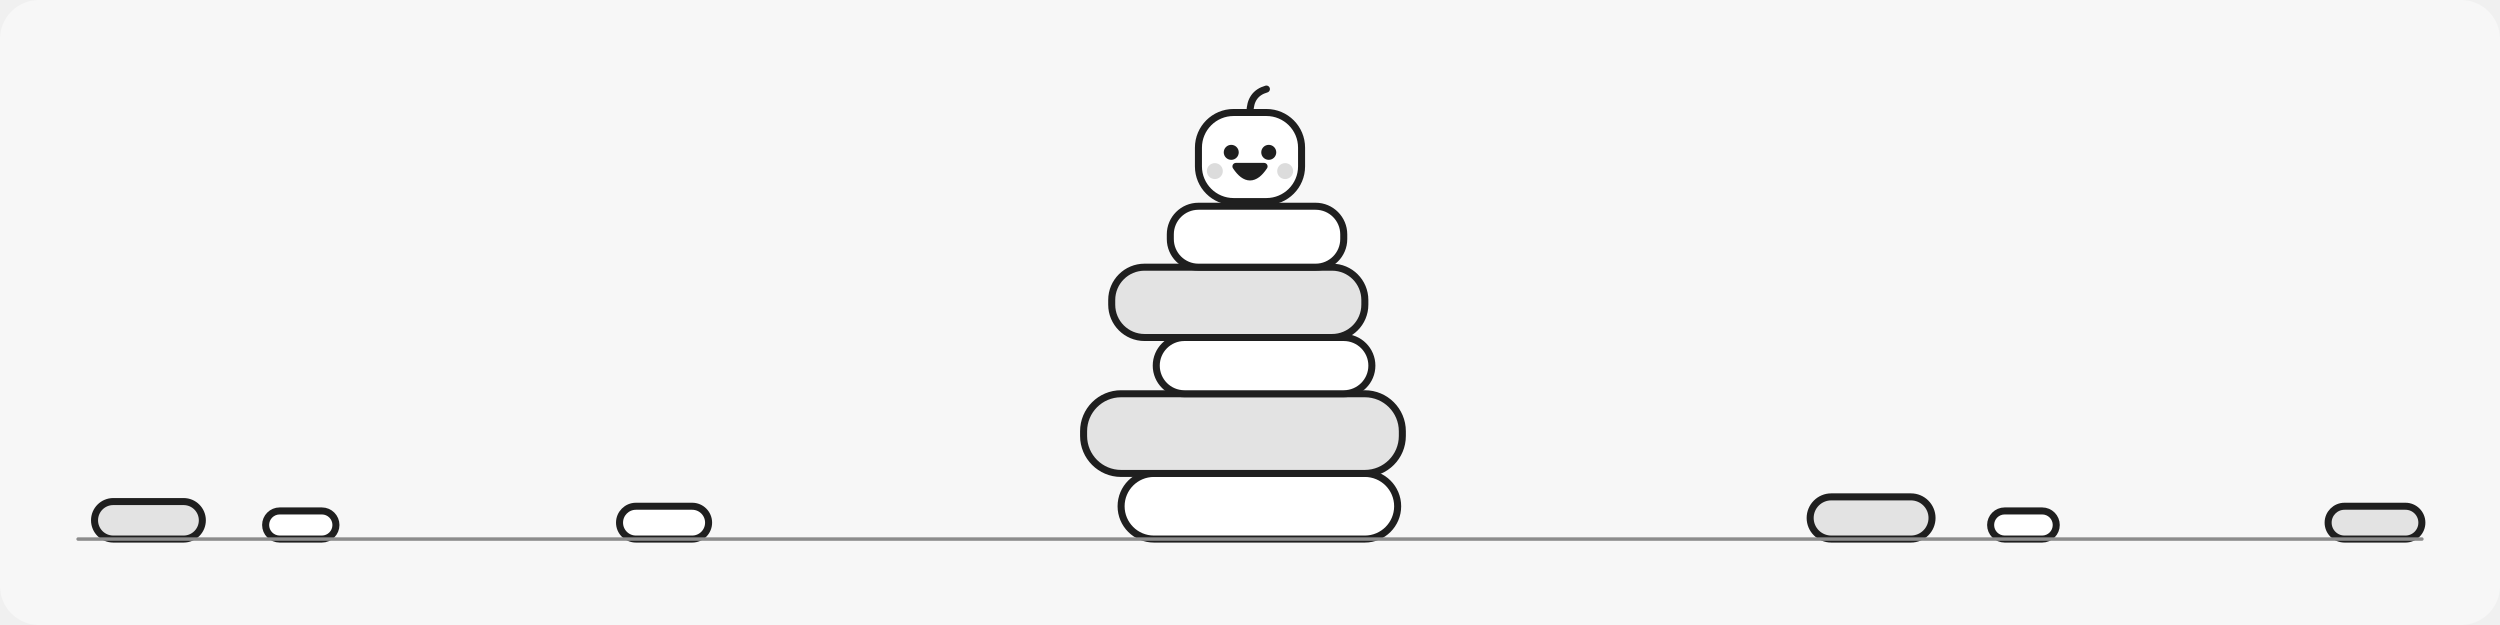
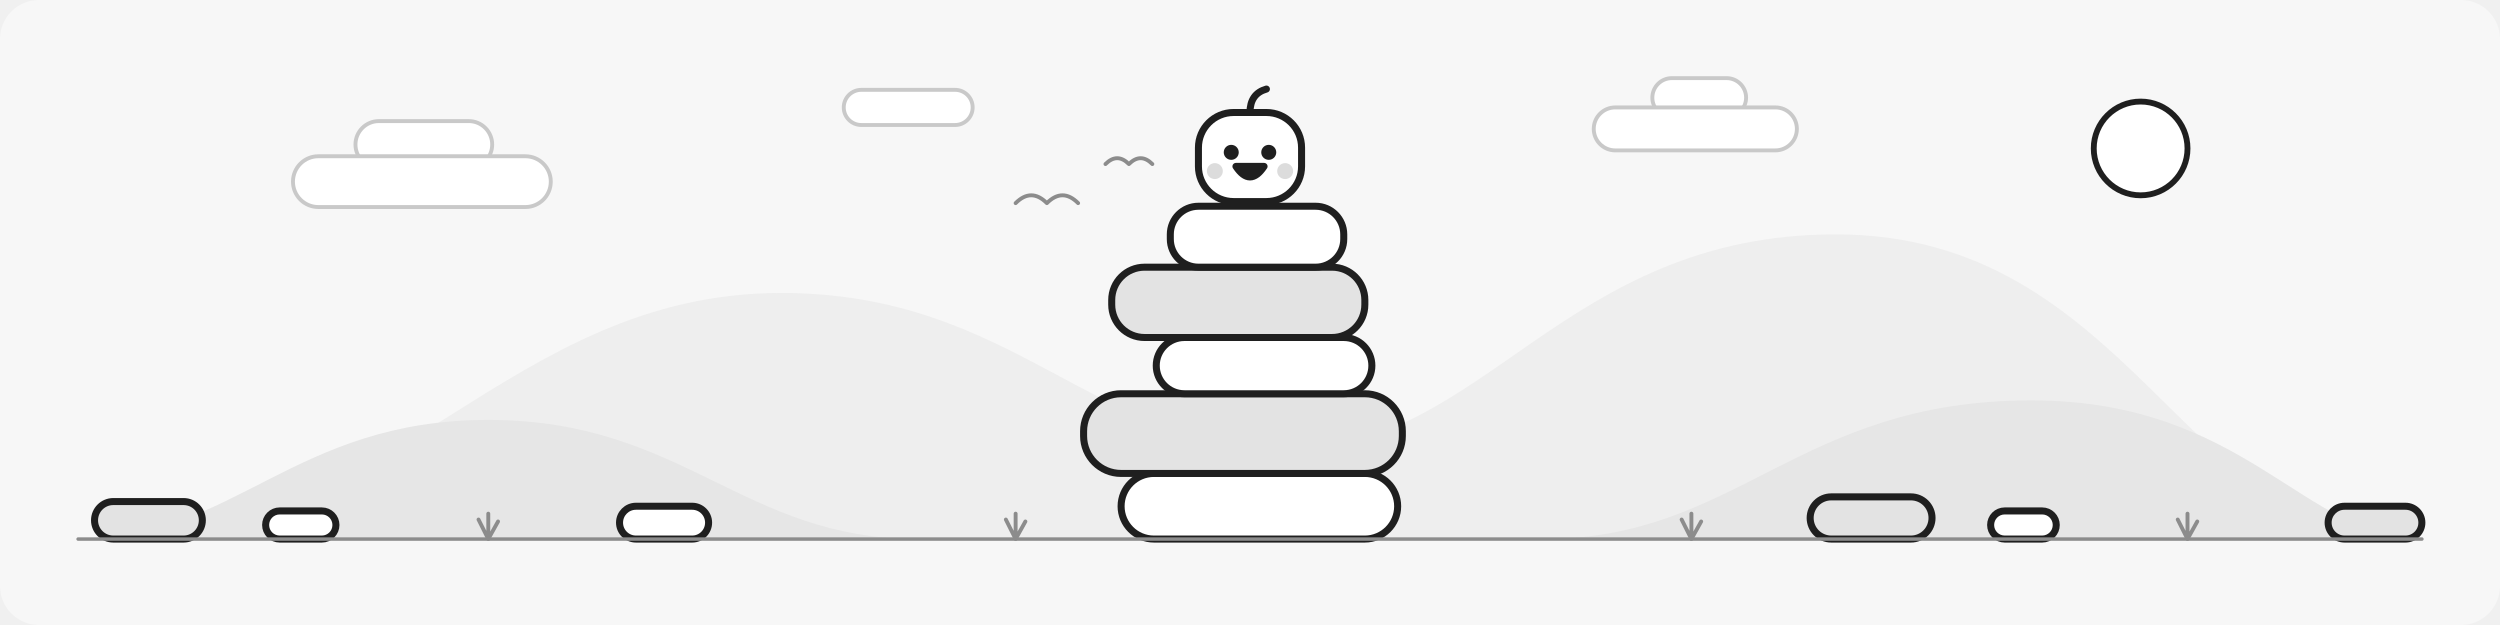
<svg xmlns="http://www.w3.org/2000/svg" viewBox="0 0 1280 320" width="1280" height="320" role="img" aria-label="Mitdol Labs: a cairn with Mitdori on top">
  <rect width="1280" height="320" rx="20" fill="#f7f7f7" />
+   <path fill="#eeeeee" d="M60 276 C200 276 260 150 400 150 C520 150 560 230 660 230 C760 230 800 120 940 120 C1090 120 1120 276 1230 276 Z" />
+   <path fill="#e6e6e6" d="M40 276 C120 276 150 215 250 215 C350 215 380 276 470 276 Z" />
+   <path fill="#e6e6e6" d="M790 276 C890 276 920 205 1040 205 C1150 205 1180 276 1240 276 Z" />
+   <circle cx="1096" cy="76" r="24" fill="#ffffff" stroke="#1f1f1f" stroke-width="3" />
+   <path fill="none" stroke="#8c8c8c" stroke-width="2" stroke-linecap="round" stroke-linejoin="round" d="M520 104 q8 -8 16 0 q8 -8 16 0 M566 84 q6 -6 12 0 q6 -6 12 0" />
+   <rect x="182" y="62" width="70" height="24" rx="12" fill="#ffffff" stroke="#c9c9c9" stroke-width="2" />
+   <rect x="150" y="80" width="132" height="26" rx="13" fill="#ffffff" stroke="#c9c9c9" stroke-width="2" />
+   <rect x="432" y="46" width="66" height="18" rx="9" fill="#ffffff" stroke="#c9c9c9" stroke-width="2" />
+   <rect x="846" y="40" width="48" height="20" rx="10" fill="#ffffff" stroke="#c9c9c9" stroke-width="2" />
+   <rect x="816" y="55" width="104" height="22" rx="11" fill="#ffffff" stroke="#c9c9c9" stroke-width="2" />
+   <path fill="none" stroke="#8c8c8c" stroke-width="2" stroke-linecap="round" d="M250 276 l-5 -10 M250 276 v-13 M250 276 l5 -9 M520 276 l-5 -10 M520 276 v-13 M520 276 l5 -9 M866 276 l-5 -10 M866 276 v-13 M866 276 l5 -9 M1120 276 l-5 -10 M1120 276 v-13 M1120 276 l5 -9" />
  <g transform="translate(640 276) scale(1.2)">
    <rect x="-493" y="-16" width="46" height="16" rx="8.0" fill="#e3e3e3" stroke="#1f1f1f" stroke-width="3" />
    <rect x="-420" y="-12" width="30" height="12" rx="6.0" fill="#ffffff" stroke="#1f1f1f" stroke-width="3" />
    <rect x="-269" y="-14" width="38" height="14" rx="7.0" fill="#ffffff" stroke="#1f1f1f" stroke-width="3" />
    <rect x="239" y="-18" width="52" height="18" rx="9.0" fill="#e3e3e3" stroke="#1f1f1f" stroke-width="3" />
    <rect x="316" y="-12" width="28" height="12" rx="6.0" fill="#ffffff" stroke="#1f1f1f" stroke-width="3" />
    <rect x="460" y="-14" width="40" height="14" rx="7.0" fill="#e3e3e3" stroke="#1f1f1f" stroke-width="3" />
    <rect x="-55" y="-28" width="118" height="28" rx="14" fill="#ffffff" stroke="#1f1f1f" stroke-width="3" />
    <rect x="-71" y="-62" width="136" height="34" rx="16" fill="#e3e3e3" stroke="#1f1f1f" stroke-width="3" />
    <rect x="-40" y="-86" width="92" height="24" rx="12" fill="#ffffff" stroke="#1f1f1f" stroke-width="3" />
    <rect x="-59" y="-116" width="108" height="30" rx="14" fill="#e3e3e3" stroke="#1f1f1f" stroke-width="3" />
    <rect x="-34" y="-142" width="74" height="26" rx="12" fill="#ffffff" stroke="#1f1f1f" stroke-width="3" />
    <g transform="translate(0 -142)">
      <path fill="none" stroke="#1f1f1f" stroke-width="3" stroke-linecap="round" stroke-linejoin="round" d="M-9 -6 V-1 M9 -6 V-1" />
      <path fill="none" stroke="#1f1f1f" stroke-width="3" stroke-linecap="round" stroke-linejoin="round" d="M0 -40 q0 -8 7 -10" />
      <rect x="-22" y="-40" width="44" height="38" rx="15" fill="#ffffff" stroke="#1f1f1f" stroke-width="3" />
      <circle cx="-8" cy="-23" r="3.2" fill="#1f1f1f" />
      <circle cx="8" cy="-23" r="3.2" fill="#1f1f1f" />
      <circle cx="-15" cy="-15" r="3.4" fill="#c4c4c4" opacity=".6" />
      <circle cx="15" cy="-15" r="3.4" fill="#c4c4c4" opacity=".6" />
      <path d="M-6 -17 q6 9 12 0 Z" fill="#1f1f1f" stroke="#1f1f1f" stroke-width="3" stroke-linecap="round" stroke-linejoin="round" />
    </g>
    <line x1="-500" y1="0" x2="500" y2="0" stroke="#8c8c8c" stroke-width="1.5" stroke-linecap="round" />
  </g>
</svg>
